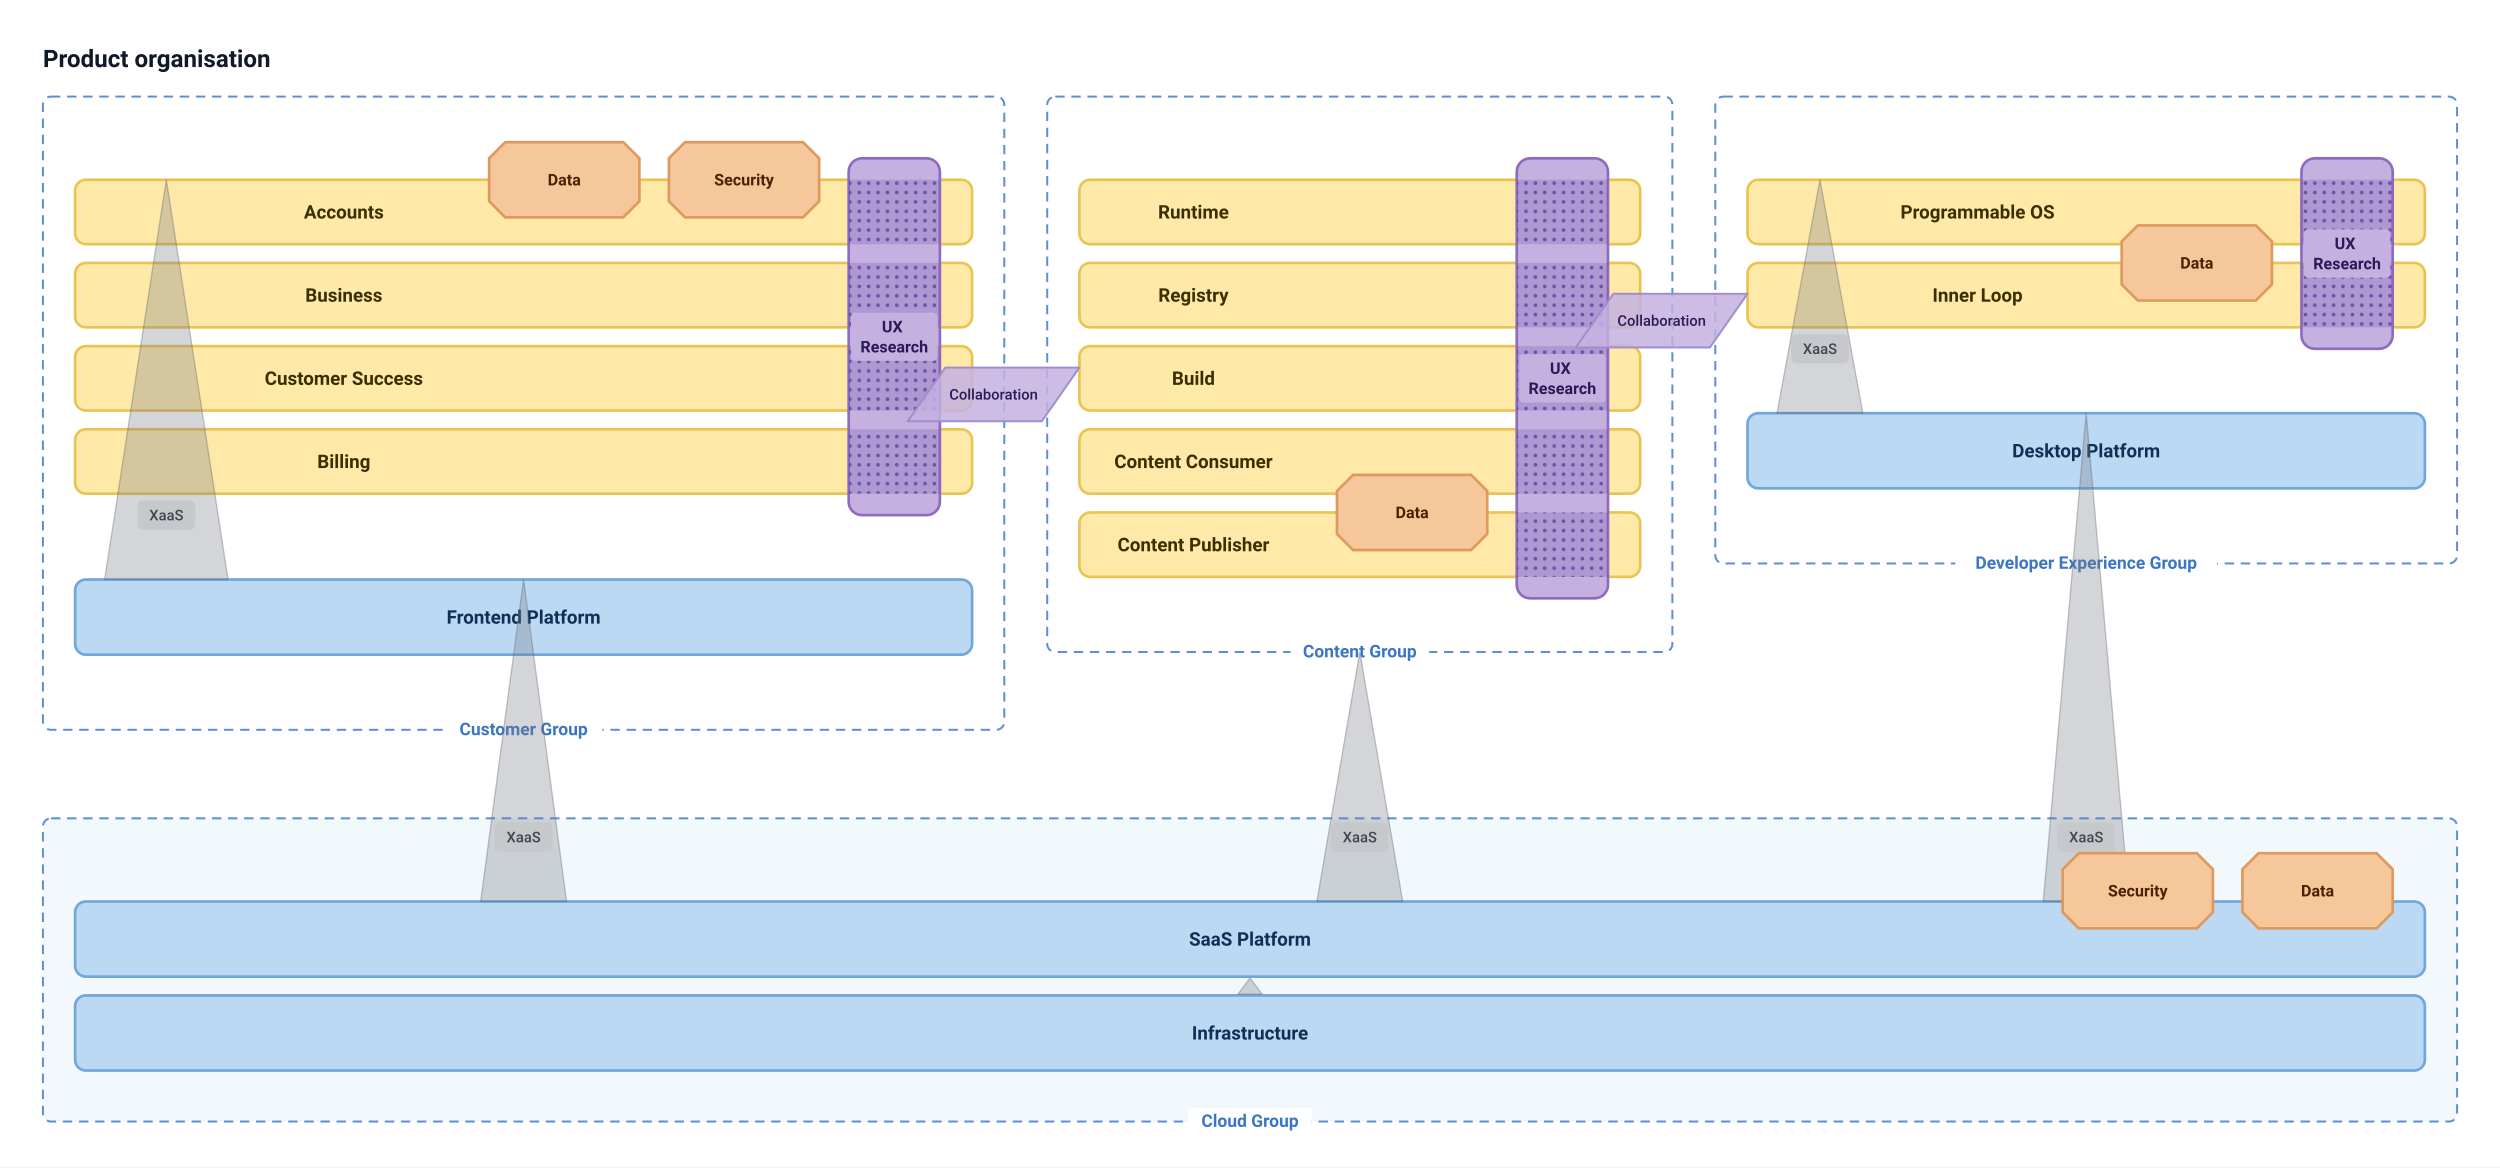
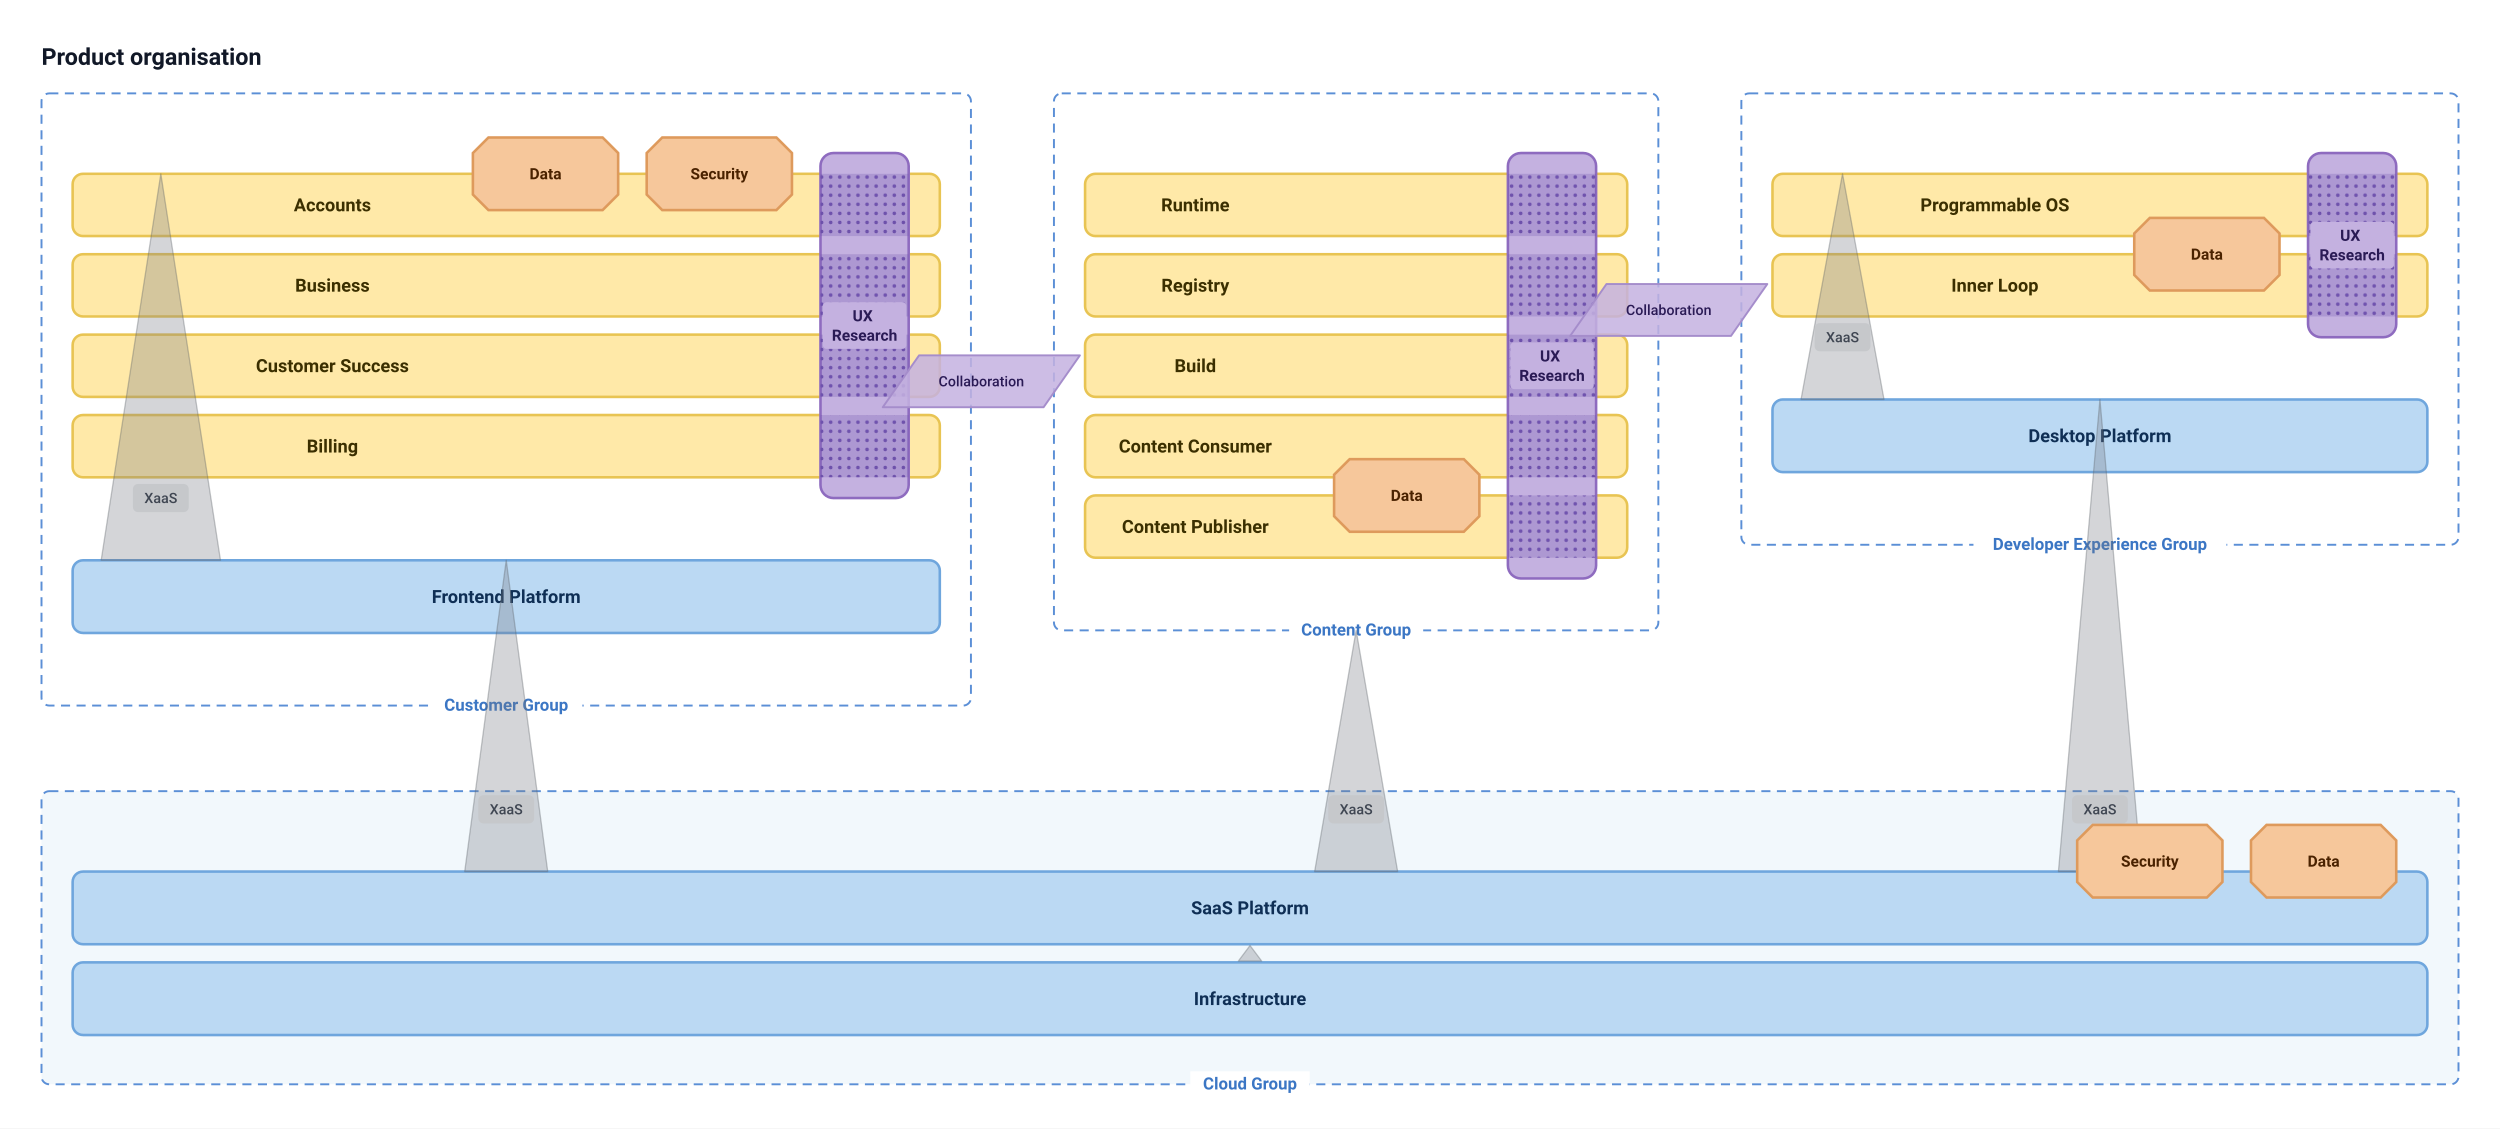
- <svg xmlns="http://www.w3.org/2000/svg" width="1863.52" height="870" viewBox="0 0 1863.52 870" font-family="system-ui, -apple-system, &quot;Segoe UI&quot;, Roboto, Helvetica, Arial, sans-serif" role="img" aria-label="Product organisation" data-teamtopo="0.1.0">
+ <svg xmlns="http://www.w3.org/2000/svg" width="1927.52" height="870" viewBox="0 0 1927.52 870" font-family="system-ui, -apple-system, &quot;Segoe UI&quot;, Roboto, Helvetica, Arial, sans-serif" role="img" aria-label="Product organisation" data-teamtopo="0.1.0">
  <defs>
    <pattern id="tt-dots" patternUnits="userSpaceOnUse" width="7" height="7">
      <rect width="7" height="7" fill="rgba(107,79,168,0.25)" />
      <circle cx="3.5" cy="3.5" r="1.4" fill="#6B4FA8" />
    </pattern>
  </defs>
-   <rect width="1863.52" height="870" fill="#ffffff" class="tt-bg" />
+   <rect width="1927.52" height="870" fill="#ffffff" class="tt-bg" />
  <text x="32" y="50" font-size="18" font-weight="700" fill="#111827">Product organisation</text>
  <g class="tt-frames">
    <g class="tt-frame tt-group" data-id="customer">
      <rect x="32" y="72" width="716.6" height="472" rx="6" fill="none" stroke="#5B8FD6" stroke-width="1.5" stroke-dasharray="7 5" />
      <rect x="331.6" y="534" width="117.4" height="20" fill="#ffffff" />
      <text x="390.3" y="548" text-anchor="middle" font-size="13" font-weight="600" fill="#3b76c4">Customer Group</text>
    </g>
    <g class="tt-frame tt-group" data-id="content">
-       <rect x="780.6" y="72" width="466" height="414" rx="6" fill="none" stroke="#5B8FD6" stroke-width="1.5" stroke-dasharray="7 5" />
-       <rect x="961.92" y="476" width="103.36" height="20" fill="#ffffff" />
-       <text x="1013.6" y="490" text-anchor="middle" font-size="13" font-weight="600" fill="#3b76c4">Content Group</text>
+       <rect x="812.6" y="72" width="466" height="414" rx="6" fill="none" stroke="#5B8FD6" stroke-width="1.5" stroke-dasharray="7 5" />
+       <rect x="993.92" y="476" width="103.36" height="20" fill="#ffffff" />
+       <text x="1045.6" y="490" text-anchor="middle" font-size="13" font-weight="600" fill="#3b76c4">Content Group</text>
    </g>
    <g class="tt-frame tt-group" data-id="devexp">
-       <rect x="1278.6" y="72" width="552.92" height="348" rx="6" fill="none" stroke="#5B8FD6" stroke-width="1.5" stroke-dasharray="7 5" />
-       <rect x="1457.555" y="410" width="195.01" height="20" fill="#ffffff" />
-       <text x="1555.06" y="424" text-anchor="middle" font-size="13" font-weight="600" fill="#3b76c4">Developer Experience Group</text>
+       <rect x="1342.6" y="72" width="552.92" height="348" rx="6" fill="none" stroke="#5B8FD6" stroke-width="1.5" stroke-dasharray="7 5" />
+       <rect x="1521.555" y="410" width="195.01" height="20" fill="#ffffff" />
+       <text x="1619.06" y="424" text-anchor="middle" font-size="13" font-weight="600" fill="#3b76c4">Developer Experience Group</text>
    </g>
    <g class="tt-frame tt-platform" data-id="cloud">
-       <rect x="32" y="610" width="1799.52" height="226" rx="6" fill="rgba(187,217,243,0.18)" stroke="#5B8FD6" stroke-width="1.5" stroke-dasharray="7 5" />
-       <rect x="885.735" y="826" width="92.05" height="20" fill="#ffffff" />
-       <text x="931.76" y="840" text-anchor="middle" font-size="13" font-weight="600" fill="#3b76c4">Cloud Group</text>
+       <rect x="32" y="610" width="1863.52" height="226" rx="6" fill="rgba(187,217,243,0.18)" stroke="#5B8FD6" stroke-width="1.5" stroke-dasharray="7 5" />
+       <rect x="917.735" y="826" width="92.05" height="20" fill="#ffffff" />
+       <text x="963.76" y="840" text-anchor="middle" font-size="13" font-weight="600" fill="#3b76c4">Cloud Group</text>
    </g>
  </g>
  <g class="tt-lanes">
    <g class="tt-node tt-platform" data-id="frontend">
      <rect x="56" y="432" width="668.6" height="56" rx="8" fill="#BBD9F3" stroke="#6FA6DD" stroke-width="2" />
      <text x="390.3" y="464.9" text-anchor="middle" font-size="14" fill="#0f2f55" font-weight="600">
        <tspan x="390.3" dy="0">Frontend Platform</tspan>
      </text>
    </g>
    <g class="tt-node tt-platform" data-id="desktop">
-       <rect x="1302.6" y="308" width="504.92" height="56" rx="8" fill="#BBD9F3" stroke="#6FA6DD" stroke-width="2" />
-       <text x="1555.06" y="340.9" text-anchor="middle" font-size="14" fill="#0f2f55" font-weight="600">
-         <tspan x="1555.06" dy="0">Desktop Platform</tspan>
+       <rect x="1366.6" y="308" width="504.92" height="56" rx="8" fill="#BBD9F3" stroke="#6FA6DD" stroke-width="2" />
+       <text x="1619.06" y="340.9" text-anchor="middle" font-size="14" fill="#0f2f55" font-weight="600">
+         <tspan x="1619.06" dy="0">Desktop Platform</tspan>
      </text>
    </g>
    <g class="tt-node tt-platform" data-id="saas">
-       <rect x="56" y="672" width="1751.52" height="56" rx="8" fill="#BBD9F3" stroke="#6FA6DD" stroke-width="2" />
-       <text x="931.76" y="704.9" text-anchor="middle" font-size="14" fill="#0f2f55" font-weight="600">
-         <tspan x="931.76" dy="0">SaaS Platform</tspan>
+       <rect x="56" y="672" width="1815.52" height="56" rx="8" fill="#BBD9F3" stroke="#6FA6DD" stroke-width="2" />
+       <text x="963.76" y="704.9" text-anchor="middle" font-size="14" fill="#0f2f55" font-weight="600">
+         <tspan x="963.76" dy="0">SaaS Platform</tspan>
      </text>
    </g>
    <g class="tt-node tt-platform" data-id="infra">
-       <rect x="56" y="742" width="1751.52" height="56" rx="8" fill="#BBD9F3" stroke="#6FA6DD" stroke-width="2" />
-       <text x="931.76" y="774.9" text-anchor="middle" font-size="14" fill="#0f2f55" font-weight="600">
-         <tspan x="931.76" dy="0">Infrastructure</tspan>
+       <rect x="56" y="742" width="1815.52" height="56" rx="8" fill="#BBD9F3" stroke="#6FA6DD" stroke-width="2" />
+       <text x="963.76" y="774.9" text-anchor="middle" font-size="14" fill="#0f2f55" font-weight="600">
+         <tspan x="963.76" dy="0">Infrastructure</tspan>
      </text>
    </g>
    <g class="tt-node tt-stream" data-id="accounts">
      <rect x="56" y="134" width="668.6" height="48" rx="8" fill="#FFE9A8" stroke="#E8C453" stroke-width="2" />
      <text x="256.3" y="162.9" text-anchor="middle" font-size="14" fill="#3b2f00" font-weight="600">
        <tspan x="256.3" dy="0">Accounts</tspan>
      </text>
    </g>
    <g class="tt-node tt-stream" data-id="business">
      <rect x="56" y="196" width="668.6" height="48" rx="8" fill="#FFE9A8" stroke="#E8C453" stroke-width="2" />
      <text x="256.3" y="224.9" text-anchor="middle" font-size="14" fill="#3b2f00" font-weight="600">
        <tspan x="256.3" dy="0">Business</tspan>
      </text>
    </g>
    <g class="tt-node tt-stream" data-id="success">
      <rect x="56" y="258" width="668.6" height="48" rx="8" fill="#FFE9A8" stroke="#E8C453" stroke-width="2" />
      <text x="256.3" y="286.9" text-anchor="middle" font-size="14" fill="#3b2f00" font-weight="600">
        <tspan x="256.3" dy="0">Customer Success</tspan>
      </text>
    </g>
    <g class="tt-node tt-stream" data-id="billing">
      <rect x="56" y="320" width="668.6" height="48" rx="8" fill="#FFE9A8" stroke="#E8C453" stroke-width="2" />
      <text x="256.3" y="348.9" text-anchor="middle" font-size="14" fill="#3b2f00" font-weight="600">
        <tspan x="256.3" dy="0">Billing</tspan>
      </text>
    </g>
    <g class="tt-node tt-stream" data-id="runtime">
-       <rect x="804.6" y="134" width="418" height="48" rx="8" fill="#FFE9A8" stroke="#E8C453" stroke-width="2" />
-       <text x="889.6" y="162.9" text-anchor="middle" font-size="14" fill="#3b2f00" font-weight="600">
-         <tspan x="889.6" dy="0">Runtime</tspan>
+       <rect x="836.6" y="134" width="418" height="48" rx="8" fill="#FFE9A8" stroke="#E8C453" stroke-width="2" />
+       <text x="921.6" y="162.9" text-anchor="middle" font-size="14" fill="#3b2f00" font-weight="600">
+         <tspan x="921.6" dy="0">Runtime</tspan>
      </text>
    </g>
    <g class="tt-node tt-stream" data-id="registry">
-       <rect x="804.6" y="196" width="418" height="48" rx="8" fill="#FFE9A8" stroke="#E8C453" stroke-width="2" />
-       <text x="889.6" y="224.9" text-anchor="middle" font-size="14" fill="#3b2f00" font-weight="600">
-         <tspan x="889.6" dy="0">Registry</tspan>
+       <rect x="836.6" y="196" width="418" height="48" rx="8" fill="#FFE9A8" stroke="#E8C453" stroke-width="2" />
+       <text x="921.6" y="224.9" text-anchor="middle" font-size="14" fill="#3b2f00" font-weight="600">
+         <tspan x="921.6" dy="0">Registry</tspan>
      </text>
    </g>
    <g class="tt-node tt-stream" data-id="build">
-       <rect x="804.6" y="258" width="418" height="48" rx="8" fill="#FFE9A8" stroke="#E8C453" stroke-width="2" />
-       <text x="889.6" y="286.9" text-anchor="middle" font-size="14" fill="#3b2f00" font-weight="600">
-         <tspan x="889.6" dy="0">Build</tspan>
+       <rect x="836.6" y="258" width="418" height="48" rx="8" fill="#FFE9A8" stroke="#E8C453" stroke-width="2" />
+       <text x="921.6" y="286.9" text-anchor="middle" font-size="14" fill="#3b2f00" font-weight="600">
+         <tspan x="921.6" dy="0">Build</tspan>
      </text>
    </g>
    <g class="tt-node tt-stream" data-id="consumer">
-       <rect x="804.6" y="320" width="418" height="48" rx="8" fill="#FFE9A8" stroke="#E8C453" stroke-width="2" />
-       <text x="889.6" y="348.9" text-anchor="middle" font-size="14" fill="#3b2f00" font-weight="600">
-         <tspan x="889.6" dy="0">Content Consumer</tspan>
+       <rect x="836.6" y="320" width="418" height="48" rx="8" fill="#FFE9A8" stroke="#E8C453" stroke-width="2" />
+       <text x="921.6" y="348.9" text-anchor="middle" font-size="14" fill="#3b2f00" font-weight="600">
+         <tspan x="921.6" dy="0">Content Consumer</tspan>
      </text>
    </g>
    <g class="tt-node tt-stream" data-id="publisher">
-       <rect x="804.6" y="382" width="418" height="48" rx="8" fill="#FFE9A8" stroke="#E8C453" stroke-width="2" />
-       <text x="889.6" y="410.9" text-anchor="middle" font-size="14" fill="#3b2f00" font-weight="600">
-         <tspan x="889.6" dy="0">Content Publisher</tspan>
+       <rect x="836.6" y="382" width="418" height="48" rx="8" fill="#FFE9A8" stroke="#E8C453" stroke-width="2" />
+       <text x="921.6" y="410.9" text-anchor="middle" font-size="14" fill="#3b2f00" font-weight="600">
+         <tspan x="921.6" dy="0">Content Publisher</tspan>
      </text>
    </g>
    <g class="tt-node tt-stream" data-id="pos">
-       <rect x="1302.6" y="134" width="504.92" height="48" rx="8" fill="#FFE9A8" stroke="#E8C453" stroke-width="2" />
-       <text x="1474.06" y="162.9" text-anchor="middle" font-size="14" fill="#3b2f00" font-weight="600">
-         <tspan x="1474.06" dy="0">Programmable OS</tspan>
+       <rect x="1366.6" y="134" width="504.92" height="48" rx="8" fill="#FFE9A8" stroke="#E8C453" stroke-width="2" />
+       <text x="1538.06" y="162.9" text-anchor="middle" font-size="14" fill="#3b2f00" font-weight="600">
+         <tspan x="1538.06" dy="0">Programmable OS</tspan>
      </text>
    </g>
    <g class="tt-node tt-stream" data-id="inner">
-       <rect x="1302.6" y="196" width="504.92" height="48" rx="8" fill="#FFE9A8" stroke="#E8C453" stroke-width="2" />
-       <text x="1474.06" y="224.9" text-anchor="middle" font-size="14" fill="#3b2f00" font-weight="600">
-         <tspan x="1474.06" dy="0">Inner Loop</tspan>
+       <rect x="1366.6" y="196" width="504.92" height="48" rx="8" fill="#FFE9A8" stroke="#E8C453" stroke-width="2" />
+       <text x="1538.06" y="224.9" text-anchor="middle" font-size="14" fill="#3b2f00" font-weight="600">
+         <tspan x="1538.06" dy="0">Inner Loop</tspan>
      </text>
    </g>
  </g>
  <g class="tt-xaas">
    <g class="tt-edge tt-xaas">
      <polygon points="170,432 78,432 124,134" fill="rgba(120,124,132,0.32)" stroke="rgba(90,94,102,0.35)" stroke-width="1" stroke-linejoin="round" />
      <g class="tt-edge-label">
        <rect x="102.47" y="373.125" width="43.06" height="21.75" rx="4" fill="#c6c8cb" />
        <text x="124" y="387.85" text-anchor="middle" font-size="11" font-weight="500" fill="#3f4652">
          <tspan x="124" dy="0">XaaS</tspan>
        </text>
      </g>
    </g>
    <g class="tt-edge tt-xaas">
-       <polygon points="1388.6,308 1324.6,308 1356.6,134" fill="rgba(120,124,132,0.32)" stroke="rgba(90,94,102,0.35)" stroke-width="1" stroke-linejoin="round" />
-       <g class="tt-edge-label">
-         <rect x="1335.07" y="249.125" width="43.06" height="21.75" rx="4" fill="#c6c8cb" />
-         <text x="1356.6" y="263.85" text-anchor="middle" font-size="11" font-weight="500" fill="#3f4652">
-           <tspan x="1356.6" dy="0">XaaS</tspan>
-         </text>
-       </g>
-     </g>
-     <g class="tt-edge tt-xaas">
-       <polygon points="922.76,741 940.76,741 931.76,729" fill="rgba(120,124,132,0.32)" stroke="rgba(90,94,102,0.35)" stroke-width="1" stroke-linejoin="round" />
+       <polygon points="1452.6,308 1388.6,308 1420.6,134" fill="rgba(120,124,132,0.32)" stroke="rgba(90,94,102,0.35)" stroke-width="1" stroke-linejoin="round" />
+       <g class="tt-edge-label">
+         <rect x="1399.07" y="249.125" width="43.06" height="21.75" rx="4" fill="#c6c8cb" />
+         <text x="1420.6" y="263.85" text-anchor="middle" font-size="11" font-weight="500" fill="#3f4652">
+           <tspan x="1420.6" dy="0">XaaS</tspan>
+         </text>
+       </g>
+     </g>
+     <g class="tt-edge tt-xaas">
+       <polygon points="954.76,741 972.76,741 963.76,729" fill="rgba(120,124,132,0.32)" stroke="rgba(90,94,102,0.35)" stroke-width="1" stroke-linejoin="round" />
    </g>
    <g class="tt-edge tt-xaas">
      <polygon points="422.3,672 358.3,672 390.3,432" fill="rgba(120,124,132,0.32)" stroke="rgba(90,94,102,0.35)" stroke-width="1" stroke-linejoin="round" />
      <g class="tt-edge-label">
        <rect x="368.77" y="613.125" width="43.06" height="21.75" rx="4" fill="#c6c8cb" />
        <text x="390.3" y="627.85" text-anchor="middle" font-size="11" font-weight="500" fill="#3f4652">
          <tspan x="390.3" dy="0">XaaS</tspan>
        </text>
      </g>
    </g>
    <g class="tt-edge tt-xaas">
-       <polygon points="1587.06,672 1523.06,672 1555.06,308" fill="rgba(120,124,132,0.32)" stroke="rgba(90,94,102,0.35)" stroke-width="1" stroke-linejoin="round" />
-       <g class="tt-edge-label">
-         <rect x="1533.53" y="613.125" width="43.06" height="21.75" rx="4" fill="#c6c8cb" />
-         <text x="1555.06" y="627.85" text-anchor="middle" font-size="11" font-weight="500" fill="#3f4652">
-           <tspan x="1555.06" dy="0">XaaS</tspan>
-         </text>
-       </g>
-     </g>
-     <g class="tt-edge tt-xaas">
-       <polygon points="1045.6,672 981.6,672 1013.6,486" fill="rgba(120,124,132,0.32)" stroke="rgba(90,94,102,0.35)" stroke-width="1" stroke-linejoin="round" />
-       <g class="tt-edge-label">
-         <rect x="992.07" y="613.125" width="43.06" height="21.75" rx="4" fill="#c6c8cb" />
-         <text x="1013.6" y="627.85" text-anchor="middle" font-size="11" font-weight="500" fill="#3f4652">
-           <tspan x="1013.6" dy="0">XaaS</tspan>
+       <polygon points="1651.06,672 1587.06,672 1619.06,308" fill="rgba(120,124,132,0.32)" stroke="rgba(90,94,102,0.35)" stroke-width="1" stroke-linejoin="round" />
+       <g class="tt-edge-label">
+         <rect x="1597.53" y="613.125" width="43.06" height="21.75" rx="4" fill="#c6c8cb" />
+         <text x="1619.06" y="627.85" text-anchor="middle" font-size="11" font-weight="500" fill="#3f4652">
+           <tspan x="1619.06" dy="0">XaaS</tspan>
+         </text>
+       </g>
+     </g>
+     <g class="tt-edge tt-xaas">
+       <polygon points="1077.6,672 1013.6,672 1045.6,486" fill="rgba(120,124,132,0.32)" stroke="rgba(90,94,102,0.35)" stroke-width="1" stroke-linejoin="round" />
+       <g class="tt-edge-label">
+         <rect x="1024.07" y="613.125" width="43.06" height="21.75" rx="4" fill="#c6c8cb" />
+         <text x="1045.6" y="627.85" text-anchor="middle" font-size="11" font-weight="500" fill="#3f4652">
+           <tspan x="1045.6" dy="0">XaaS</tspan>
        </text>
      </g>
    </g>
  </g>
  <g class="tt-overlays">
    <g class="tt-node tt-subsystem" data-id="data1">
      <path d="M376.6,106 H464.6 L476.6,118 V150 L464.6,162 H376.6 L364.6,150 V118 Z" fill="#F6C79B" stroke="#DE9A5C" stroke-width="2" />
      <text x="420.6" y="138.2" text-anchor="middle" font-size="12" fill="#4a2200" font-weight="600">
        <tspan x="420.6" dy="0">Data</tspan>
      </text>
    </g>
    <g class="tt-node tt-subsystem" data-id="sec1">
      <path d="M510.6,106 H598.6 L610.6,118 V150 L598.6,162 H510.6 L498.6,150 V118 Z" fill="#F6C79B" stroke="#DE9A5C" stroke-width="2" />
      <text x="554.6" y="138.2" text-anchor="middle" font-size="12" fill="#4a2200" font-weight="600">
        <tspan x="554.6" dy="0">Security</tspan>
      </text>
    </g>
    <g class="tt-node tt-subsystem" data-id="data2">
-       <path d="M1008.6,354 H1096.6 L1108.6,366 V398 L1096.6,410 H1008.6 L996.6,398 V366 Z" fill="#F6C79B" stroke="#DE9A5C" stroke-width="2" />
-       <text x="1052.6" y="386.2" text-anchor="middle" font-size="12" fill="#4a2200" font-weight="600">
-         <tspan x="1052.6" dy="0">Data</tspan>
+       <path d="M1040.6,354 H1128.6 L1140.6,366 V398 L1128.6,410 H1040.6 L1028.6,398 V366 Z" fill="#F6C79B" stroke="#DE9A5C" stroke-width="2" />
+       <text x="1084.6" y="386.2" text-anchor="middle" font-size="12" fill="#4a2200" font-weight="600">
+         <tspan x="1084.6" dy="0">Data</tspan>
      </text>
    </g>
    <g class="tt-node tt-subsystem" data-id="data3">
-       <path d="M1593.52,168 H1681.52 L1693.52,180 V212 L1681.52,224 H1593.52 L1581.52,212 V180 Z" fill="#F6C79B" stroke="#DE9A5C" stroke-width="2" />
-       <text x="1637.52" y="200.2" text-anchor="middle" font-size="12" fill="#4a2200" font-weight="600">
-         <tspan x="1637.52" dy="0">Data</tspan>
+       <path d="M1657.52,168 H1745.52 L1757.52,180 V212 L1745.52,224 H1657.52 L1645.52,212 V180 Z" fill="#F6C79B" stroke="#DE9A5C" stroke-width="2" />
+       <text x="1701.52" y="200.2" text-anchor="middle" font-size="12" fill="#4a2200" font-weight="600">
+         <tspan x="1701.52" dy="0">Data</tspan>
      </text>
    </g>
    <g class="tt-node tt-subsystem" data-id="sec2">
-       <path d="M1549.52,636 H1637.52 L1649.52,648 V680 L1637.52,692 H1549.52 L1537.52,680 V648 Z" fill="#F6C79B" stroke="#DE9A5C" stroke-width="2" />
-       <text x="1593.52" y="668.2" text-anchor="middle" font-size="12" fill="#4a2200" font-weight="600">
-         <tspan x="1593.52" dy="0">Security</tspan>
+       <path d="M1613.52,636 H1701.52 L1713.52,648 V680 L1701.52,692 H1613.52 L1601.52,680 V648 Z" fill="#F6C79B" stroke="#DE9A5C" stroke-width="2" />
+       <text x="1657.52" y="668.2" text-anchor="middle" font-size="12" fill="#4a2200" font-weight="600">
+         <tspan x="1657.52" dy="0">Security</tspan>
      </text>
    </g>
    <g class="tt-node tt-subsystem" data-id="data4">
-       <path d="M1683.52,636 H1771.52 L1783.52,648 V680 L1771.52,692 H1683.52 L1671.52,680 V648 Z" fill="#F6C79B" stroke="#DE9A5C" stroke-width="2" />
-       <text x="1727.52" y="668.2" text-anchor="middle" font-size="12" fill="#4a2200" font-weight="600">
-         <tspan x="1727.52" dy="0">Data</tspan>
+       <path d="M1747.52,636 H1835.52 L1847.52,648 V680 L1835.52,692 H1747.52 L1735.52,680 V648 Z" fill="#F6C79B" stroke="#DE9A5C" stroke-width="2" />
+       <text x="1791.52" y="668.2" text-anchor="middle" font-size="12" fill="#4a2200" font-weight="600">
+         <tspan x="1791.52" dy="0">Data</tspan>
      </text>
    </g>
    <g class="tt-node tt-enabling" data-id="ux1">
      <rect x="632.6" y="118" width="68" height="266" rx="10" fill="#C4B1E0" stroke="#8E6BBF" stroke-width="2" />
    </g>
    <g class="tt-node tt-enabling" data-id="ux2">
-       <rect x="1130.6" y="118" width="68" height="328" rx="10" fill="#C4B1E0" stroke="#8E6BBF" stroke-width="2" />
+       <rect x="1162.6" y="118" width="68" height="328" rx="10" fill="#C4B1E0" stroke="#8E6BBF" stroke-width="2" />
    </g>
    <g class="tt-node tt-enabling" data-id="ux3">
-       <rect x="1715.52" y="118" width="68" height="142" rx="10" fill="#C4B1E0" stroke="#8E6BBF" stroke-width="2" />
+       <rect x="1779.52" y="118" width="68" height="142" rx="10" fill="#C4B1E0" stroke="#8E6BBF" stroke-width="2" />
    </g>
  </g>
  <g class="tt-facilitating">
    <g class="tt-edge tt-facilitating">
      <rect x="632.6" y="134" width="68" height="48" fill="url(#tt-dots)" />
    </g>
    <g class="tt-edge tt-facilitating">
      <rect x="632.6" y="196" width="68" height="48" fill="url(#tt-dots)" />
    </g>
    <g class="tt-edge tt-facilitating">
      <rect x="632.6" y="258" width="68" height="48" fill="url(#tt-dots)" />
    </g>
    <g class="tt-edge tt-facilitating">
      <rect x="632.6" y="320" width="68" height="48" fill="url(#tt-dots)" />
    </g>
    <g class="tt-edge tt-facilitating">
-       <rect x="1130.6" y="134" width="68" height="48" fill="url(#tt-dots)" />
-     </g>
-     <g class="tt-edge tt-facilitating">
-       <rect x="1130.6" y="196" width="68" height="48" fill="url(#tt-dots)" />
-     </g>
-     <g class="tt-edge tt-facilitating">
-       <rect x="1130.6" y="258" width="68" height="48" fill="url(#tt-dots)" />
-     </g>
-     <g class="tt-edge tt-facilitating">
-       <rect x="1130.6" y="320" width="68" height="48" fill="url(#tt-dots)" />
-     </g>
-     <g class="tt-edge tt-facilitating">
-       <rect x="1130.6" y="382" width="68" height="48" fill="url(#tt-dots)" />
-     </g>
-     <g class="tt-edge tt-facilitating">
-       <rect x="1715.52" y="134" width="68" height="48" fill="url(#tt-dots)" />
-     </g>
-     <g class="tt-edge tt-facilitating">
-       <rect x="1715.52" y="196" width="68" height="48" fill="url(#tt-dots)" />
+       <rect x="1162.6" y="134" width="68" height="48" fill="url(#tt-dots)" />
+     </g>
+     <g class="tt-edge tt-facilitating">
+       <rect x="1162.6" y="196" width="68" height="48" fill="url(#tt-dots)" />
+     </g>
+     <g class="tt-edge tt-facilitating">
+       <rect x="1162.6" y="258" width="68" height="48" fill="url(#tt-dots)" />
+     </g>
+     <g class="tt-edge tt-facilitating">
+       <rect x="1162.6" y="320" width="68" height="48" fill="url(#tt-dots)" />
+     </g>
+     <g class="tt-edge tt-facilitating">
+       <rect x="1162.6" y="382" width="68" height="48" fill="url(#tt-dots)" />
+     </g>
+     <g class="tt-edge tt-facilitating">
+       <rect x="1779.52" y="134" width="68" height="48" fill="url(#tt-dots)" />
+     </g>
+     <g class="tt-edge tt-facilitating">
+       <rect x="1779.52" y="196" width="68" height="48" fill="url(#tt-dots)" />
    </g>
  </g>
  <g class="tt-overlay-labels">
    <g class="tt-node tt-enabling" data-id="ux1">
      <rect x="634.42" y="233" width="64.36" height="36" rx="3" fill="#C4B1E0" />
      <text x="666.6" y="247.7" text-anchor="middle" font-size="12" fill="#2a1a55" font-weight="600">
        <tspan x="666.6" dy="0">UX</tspan>
        <tspan x="666.6" dy="15">Research</tspan>
      </text>
    </g>
    <g class="tt-node tt-enabling" data-id="ux2">
-       <rect x="1132.42" y="264" width="64.36" height="36" rx="3" fill="#C4B1E0" />
-       <text x="1164.6" y="278.7" text-anchor="middle" font-size="12" fill="#2a1a55" font-weight="600">
-         <tspan x="1164.6" dy="0">UX</tspan>
-         <tspan x="1164.6" dy="15">Research</tspan>
+       <rect x="1164.42" y="264" width="64.36" height="36" rx="3" fill="#C4B1E0" />
+       <text x="1196.6" y="278.7" text-anchor="middle" font-size="12" fill="#2a1a55" font-weight="600">
+         <tspan x="1196.6" dy="0">UX</tspan>
+         <tspan x="1196.6" dy="15">Research</tspan>
      </text>
    </g>
    <g class="tt-node tt-enabling" data-id="ux3">
-       <rect x="1717.34" y="171" width="64.36" height="36" rx="3" fill="#C4B1E0" />
-       <text x="1749.52" y="185.7" text-anchor="middle" font-size="12" fill="#2a1a55" font-weight="600">
-         <tspan x="1749.52" dy="0">UX</tspan>
-         <tspan x="1749.52" dy="15">Research</tspan>
+       <rect x="1781.34" y="171" width="64.36" height="36" rx="3" fill="#C4B1E0" />
+       <text x="1813.52" y="185.7" text-anchor="middle" font-size="12" fill="#2a1a55" font-weight="600">
+         <tspan x="1813.52" dy="0">UX</tspan>
+         <tspan x="1813.52" dy="15">Research</tspan>
      </text>
    </g>
  </g>
  <g class="tt-collaboration">
    <g class="tt-edge tt-collaboration">
-       <polygon points="704.62,274 804.58,274 776.58,314 676.62,314" fill="rgba(196,177,224,0.85)" stroke="#A58DCB" stroke-width="1.5" stroke-linejoin="round" />
-       <text x="740.6" y="297.85" text-anchor="middle" font-size="11" font-weight="500" fill="#2a1a55">
-         <tspan x="740.6" dy="0">Collaboration</tspan>
+       <polygon points="708.6,274 832.6,274 804.6,314 680.6,314" fill="rgba(196,177,224,0.85)" stroke="#A58DCB" stroke-width="1.5" stroke-linejoin="round" />
+       <text x="756.6" y="297.85" text-anchor="middle" font-size="11" font-weight="500" fill="#2a1a55">
+         <tspan x="756.6" dy="0">Collaboration</tspan>
      </text>
    </g>
    <g class="tt-edge tt-collaboration">
-       <polygon points="1202.62,219 1302.58,219 1274.58,259 1174.62,259" fill="rgba(196,177,224,0.85)" stroke="#A58DCB" stroke-width="1.5" stroke-linejoin="round" />
-       <text x="1238.6" y="242.85" text-anchor="middle" font-size="11" font-weight="500" fill="#2a1a55">
-         <tspan x="1238.6" dy="0">Collaboration</tspan>
+       <polygon points="1238.6,219 1362.6,219 1334.6,259 1210.6,259" fill="rgba(196,177,224,0.85)" stroke="#A58DCB" stroke-width="1.5" stroke-linejoin="round" />
+       <text x="1286.6" y="242.85" text-anchor="middle" font-size="11" font-weight="500" fill="#2a1a55">
+         <tspan x="1286.6" dy="0">Collaboration</tspan>
      </text>
    </g>
  </g>
</svg>
